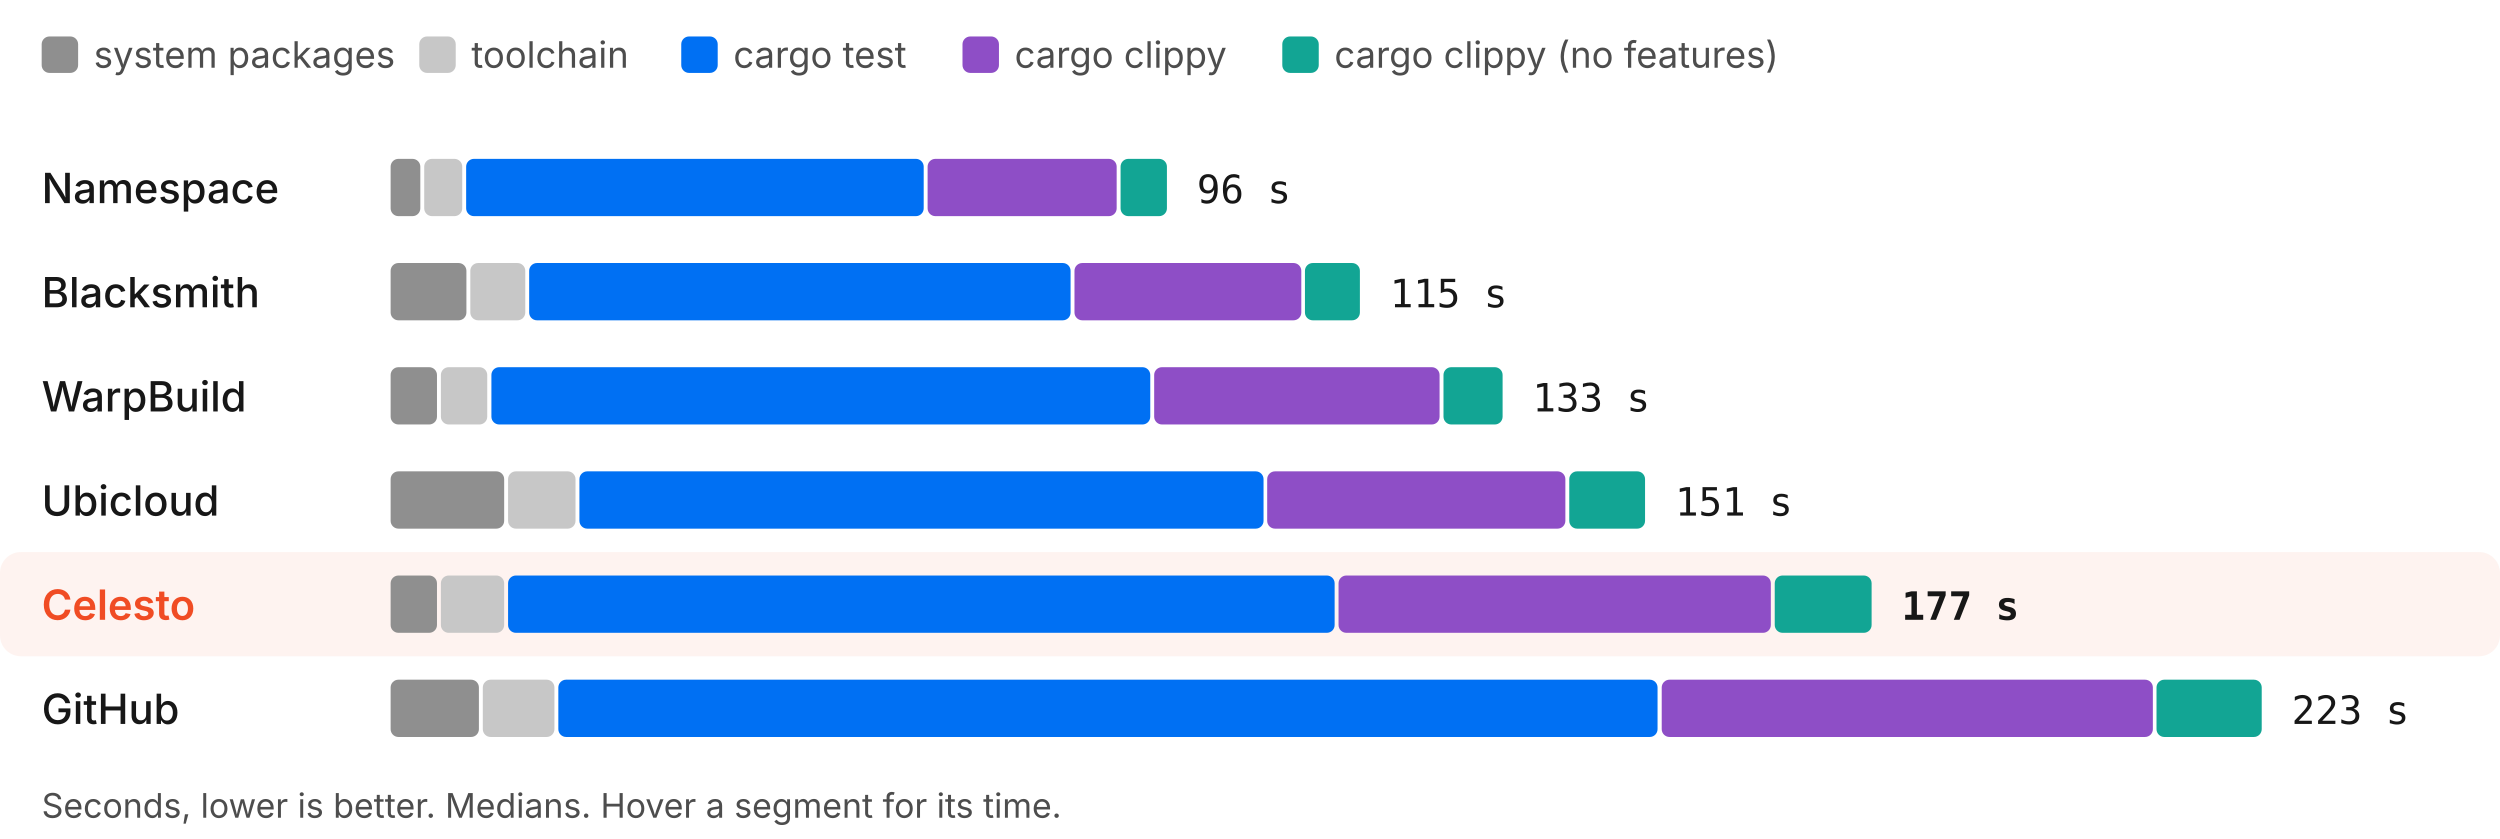
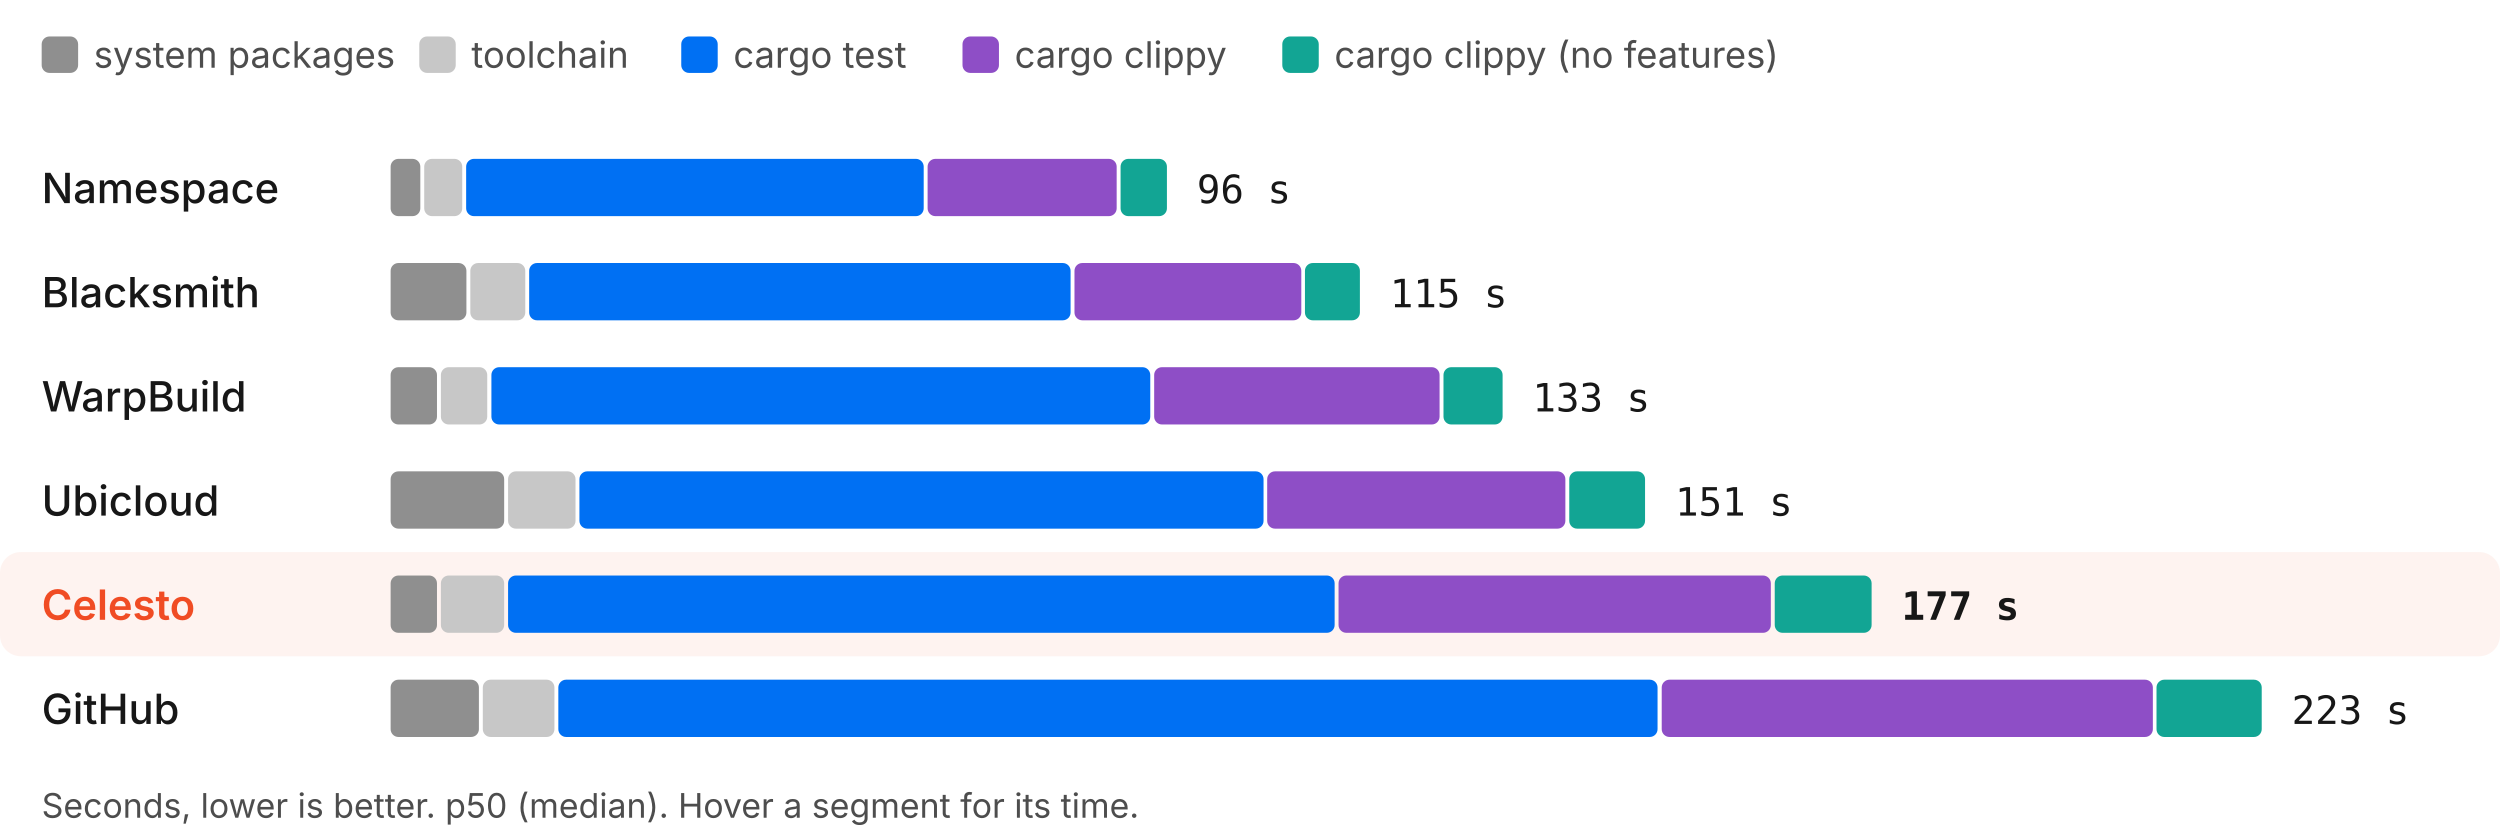
<svg xmlns="http://www.w3.org/2000/svg" viewBox="0 0 960 322" font-family="Geist,Inter,-apple-system,BlinkMacSystemFont,Segoe UI,sans-serif">
  <style>.t{fill:#171717}.m{fill:#4d4d4d}.hl{fill:#F04C24;fill-opacity:.07}.n{fill:#8f8f8f;fill-opacity:.12}</style>
  <rect x="16" y="14" width="14" height="14" rx="3" fill="#8f8f8f" />
  <text x="36" y="26" font-size="14" class="m">system packages</text>
  <rect x="161" y="14" width="14" height="14" rx="3" fill="#c7c7c7" />
  <text x="181" y="26" font-size="14" class="m">toolchain</text>
  <rect x="261.6" y="14" width="14" height="14" rx="3" fill="#0070f3" />
  <text x="281.6" y="26" font-size="14" class="m">cargo test</text>
  <rect x="369.6" y="14" width="14" height="14" rx="3" fill="#8e4ec6" />
  <text x="389.6" y="26" font-size="14" class="m">cargo clippy</text>
  <rect x="492.4" y="14" width="14" height="14" rx="3" fill="#12a594" />
  <text x="512.4" y="26" font-size="14" class="m">cargo clippy (no features)</text>
  <text x="16" y="78" font-size="16" font-weight="500" class="t">Namespace</text>
  <rect x="150.0" y="61" width="11.4" height="22" rx="3" fill="#8f8f8f" />
  <rect x="162.9" y="61" width="14.6" height="22" rx="3" fill="#c7c7c7" />
  <rect x="179.0" y="61" width="175.7" height="22" rx="3" fill="#0070f3" />
  <rect x="356.2" y="61" width="72.6" height="22" rx="3" fill="#8e4ec6" />
  <rect x="430.3" y="61" width="17.8" height="22" rx="3" fill="#12a594" />
  <text x="459.597" y="78" font-size="15" font-weight="400" font-family="Geist Mono,SFMono-Regular,Menlo,Consolas,monospace" class="t">96 s</text>
  <text x="16" y="118" font-size="16" font-weight="500" class="t">Blacksmith</text>
  <rect x="150.0" y="101" width="29.1" height="22" rx="3" fill="#8f8f8f" />
  <rect x="180.6" y="101" width="21.1" height="22" rx="3" fill="#c7c7c7" />
  <rect x="203.2" y="101" width="207.9" height="22" rx="3" fill="#0070f3" />
  <rect x="412.6" y="101" width="87.1" height="22" rx="3" fill="#8e4ec6" />
  <rect x="501.1" y="101" width="21.1" height="22" rx="3" fill="#12a594" />
  <text x="533.691" y="118" font-size="15" font-weight="400" font-family="Geist Mono,SFMono-Regular,Menlo,Consolas,monospace" class="t">115 s</text>
  <text x="16" y="158" font-size="16" font-weight="500" class="t">WarpBuild</text>
  <rect x="150.0" y="141" width="17.8" height="22" rx="3" fill="#8f8f8f" />
  <rect x="169.3" y="141" width="17.8" height="22" rx="3" fill="#c7c7c7" />
  <rect x="188.7" y="141" width="253.0" height="22" rx="3" fill="#0070f3" />
  <rect x="443.2" y="141" width="109.6" height="22" rx="3" fill="#8e4ec6" />
  <rect x="554.3" y="141" width="22.7" height="22" rx="3" fill="#12a594" />
  <text x="588.456" y="158" font-size="15" font-weight="400" font-family="Geist Mono,SFMono-Regular,Menlo,Consolas,monospace" class="t">133 s</text>
  <text x="16" y="198" font-size="16" font-weight="500" class="t">Ubicloud</text>
  <rect x="150.0" y="181" width="43.6" height="22" rx="3" fill="#8f8f8f" />
  <rect x="195.1" y="181" width="25.9" height="22" rx="3" fill="#c7c7c7" />
  <rect x="222.5" y="181" width="262.7" height="22" rx="3" fill="#0070f3" />
  <rect x="486.6" y="181" width="114.5" height="22" rx="3" fill="#8e4ec6" />
  <rect x="602.6" y="181" width="29.1" height="22" rx="3" fill="#12a594" />
  <text x="643.221" y="198" font-size="15" font-weight="400" font-family="Geist Mono,SFMono-Regular,Menlo,Consolas,monospace" class="t">151 s</text>
  <rect x="0" y="212" width="960" height="40" rx="8" class="hl" />
  <text x="16" y="238" font-size="16" font-weight="600" fill="#F04C24">Celesto</text>
  <rect x="150.0" y="221" width="17.8" height="22" rx="3" fill="#8f8f8f" />
  <rect x="169.3" y="221" width="24.3" height="22" rx="3" fill="#c7c7c7" />
  <rect x="195.1" y="221" width="317.4" height="22" rx="3" fill="#0070f3" />
  <rect x="514.0" y="221" width="166.0" height="22" rx="3" fill="#8e4ec6" />
  <rect x="681.5" y="221" width="37.2" height="22" rx="3" fill="#12a594" />
  <text x="730.201" y="238" font-size="15" font-weight="600" font-family="Geist Mono,SFMono-Regular,Menlo,Consolas,monospace" class="t">177 s</text>
  <text x="16" y="278" font-size="16" font-weight="500" class="t">GitHub</text>
  <rect x="150.0" y="261" width="33.9" height="22" rx="3" fill="#8f8f8f" />
  <rect x="185.4" y="261" width="27.5" height="22" rx="3" fill="#c7c7c7" />
  <rect x="214.4" y="261" width="422.1" height="22" rx="3" fill="#0070f3" />
  <rect x="638.1" y="261" width="188.6" height="22" rx="3" fill="#8e4ec6" />
  <rect x="828.1" y="261" width="40.4" height="22" rx="3" fill="#12a594" />
  <text x="880" y="278" font-size="15" font-weight="400" font-family="Geist Mono,SFMono-Regular,Menlo,Consolas,monospace" class="t">223 s</text>
-   <text x="16" y="314" font-size="13" class="m">Seconds, lower is better. Medians. Hover a segment for its time.</text>
+   <text x="16" y="314" font-size="13" class="m">Seconds, lower is better. p50 (median). Hover a segment for its time.</text>
</svg>
